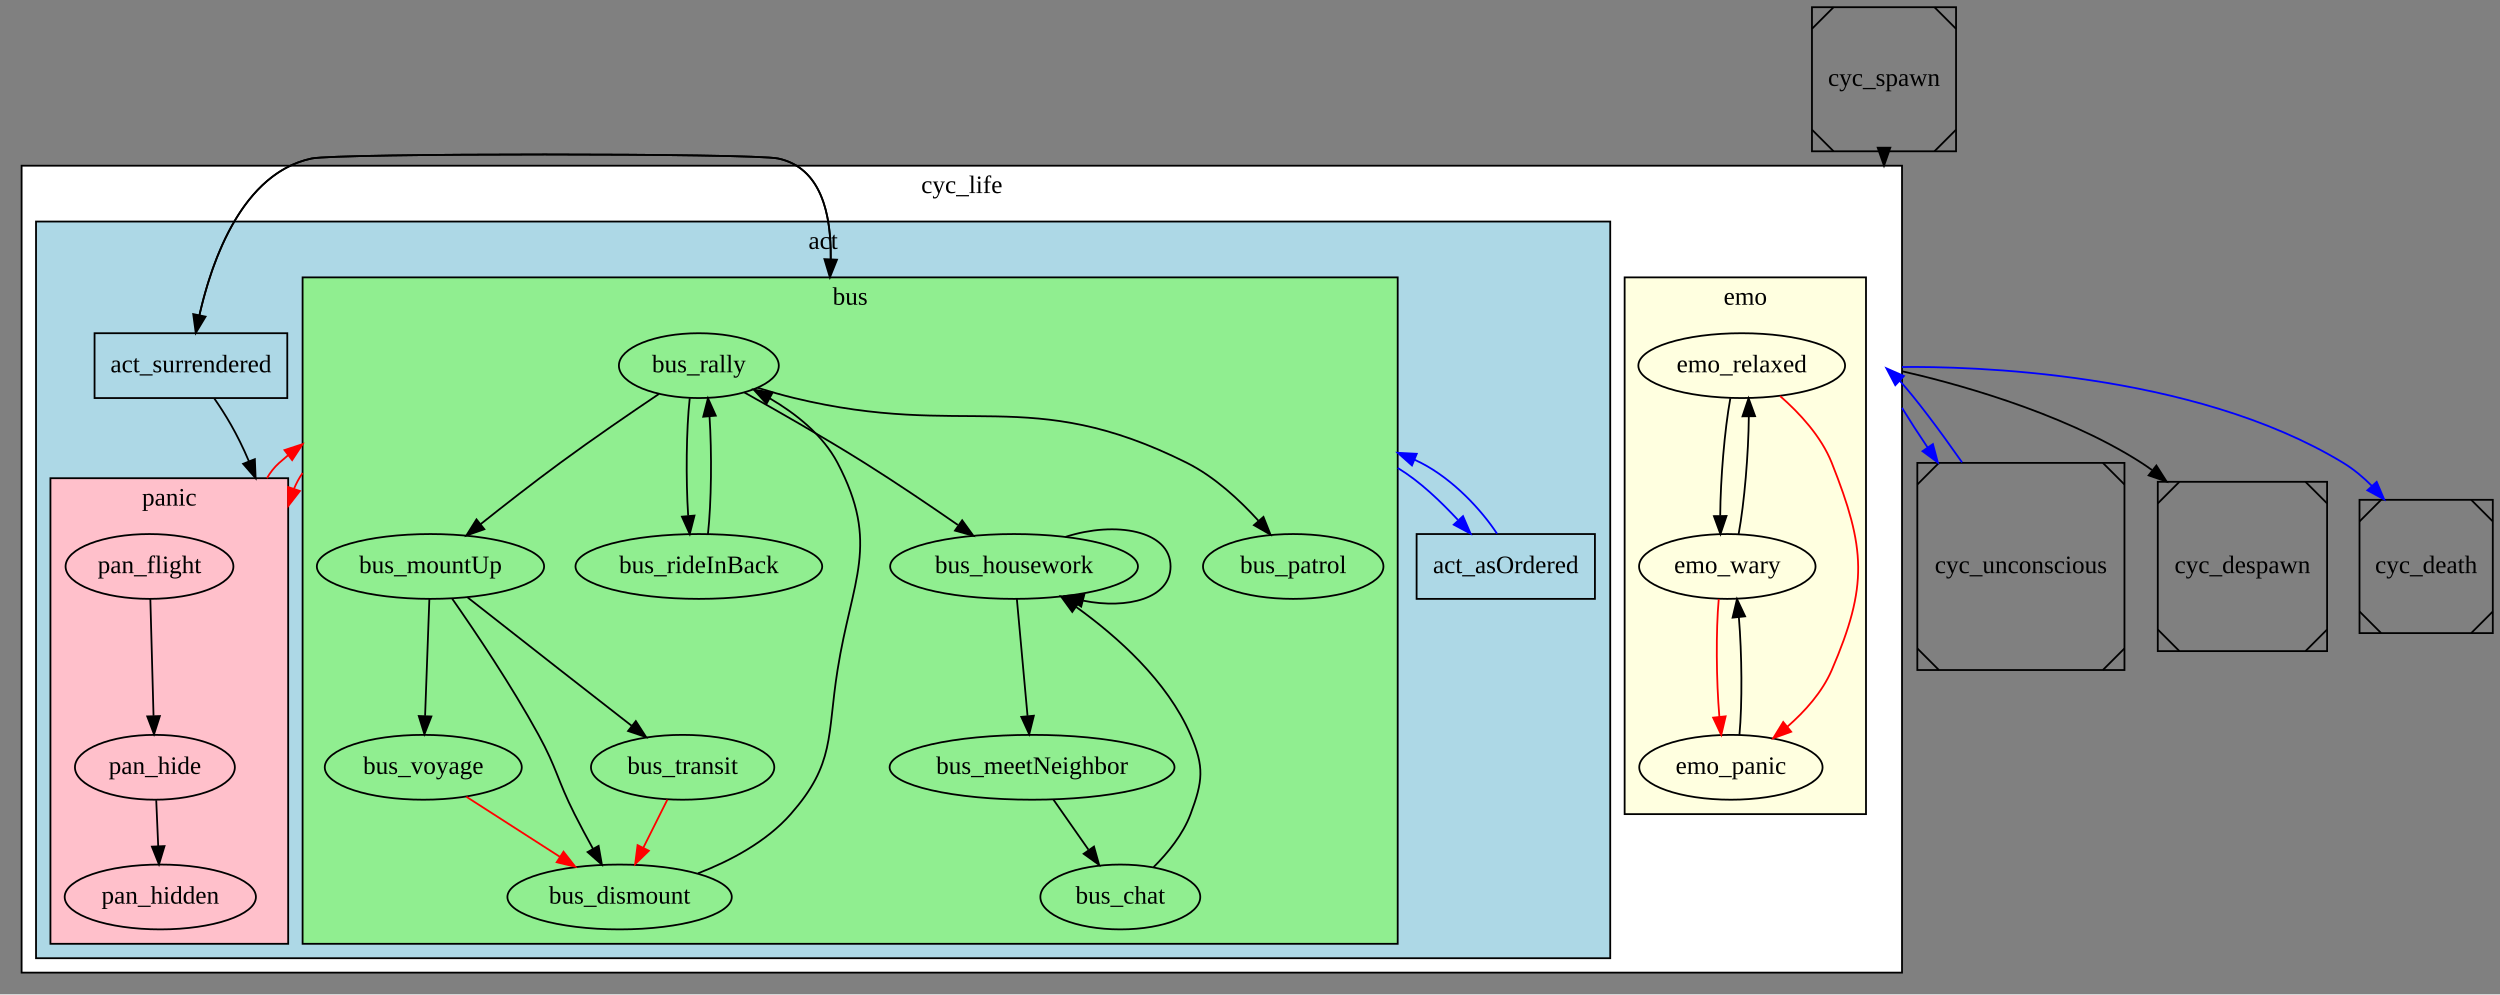
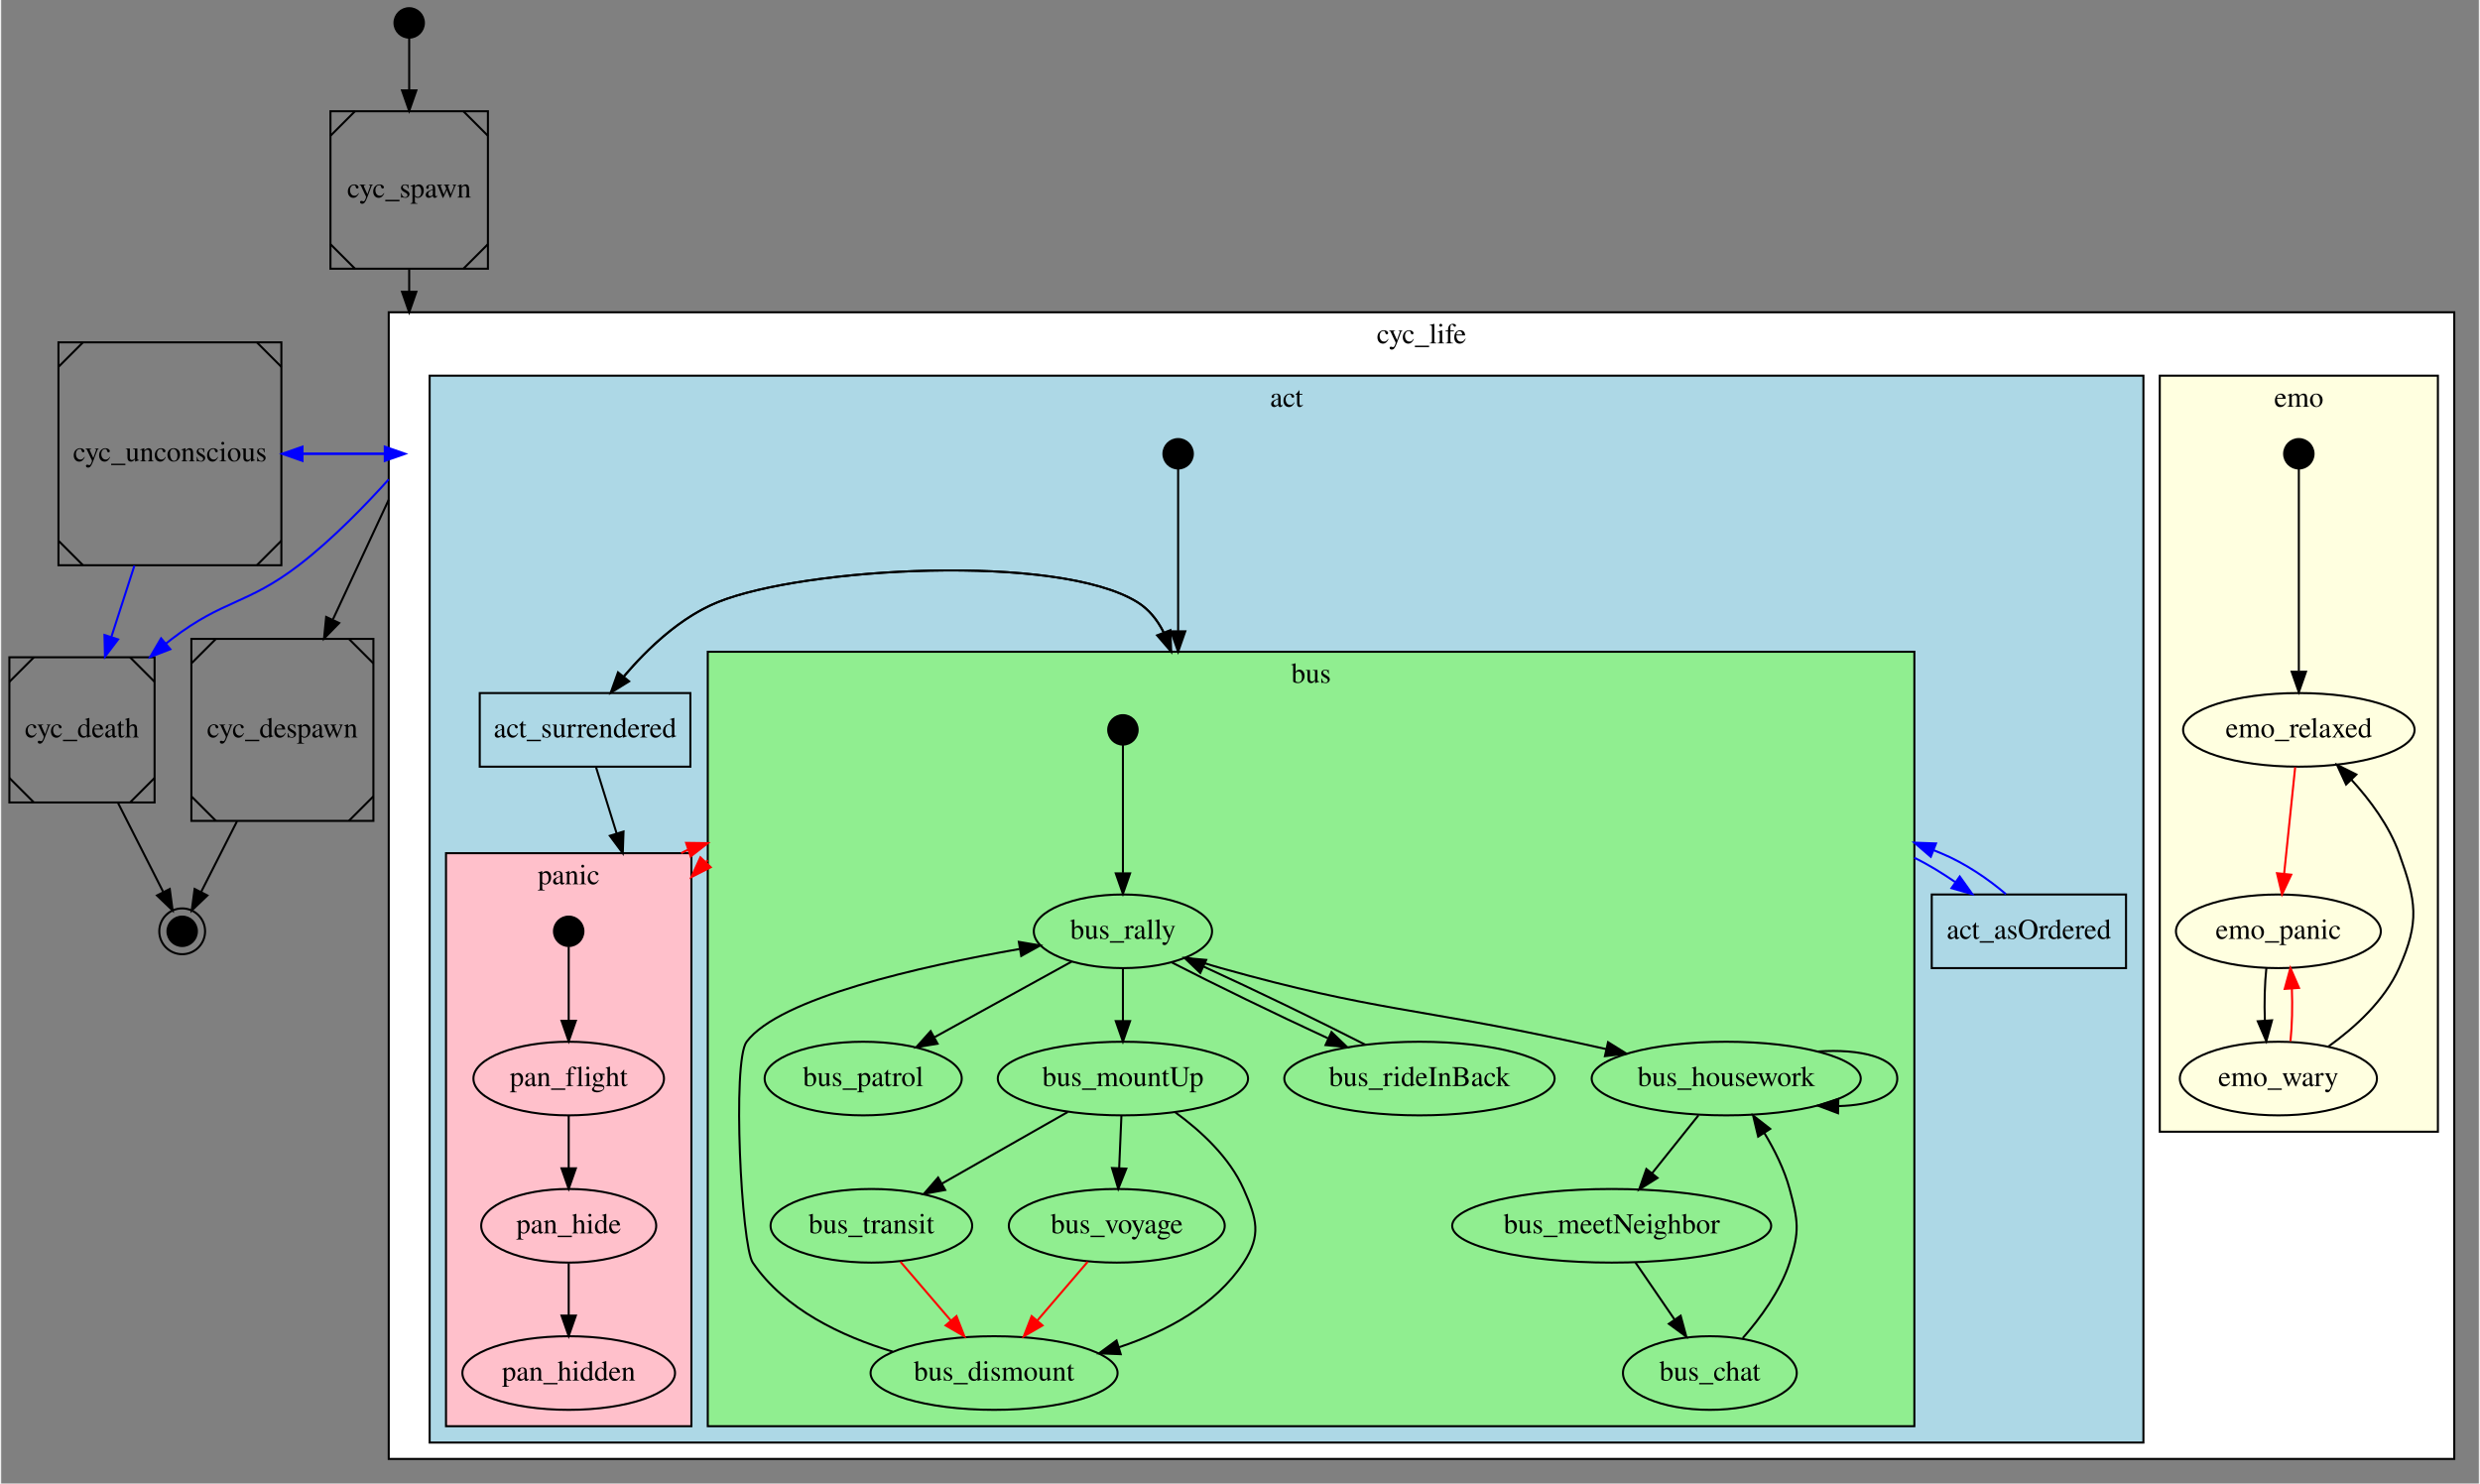
- <svg xmlns="http://www.w3.org/2000/svg" width="1388pt" height="552pt" viewBox="0.00 0.00 1388.00 552.00">
-   <g id="graph0" class="graph" transform="scale(1 1) rotate(0) translate(4 548)">
-     <polygon fill="gray" stroke="transparent" points="-4,4 -4,-548 1384,-548 1384,4 -4,4" />
+ <svg xmlns="http://www.w3.org/2000/svg" width="1212pt" height="725pt" viewBox="0.00 0.00 1211.50 725.40">
+   <g id="graph0" class="graph" transform="scale(1 1) rotate(0) translate(4 721.4)">
+     <polygon fill="gray" stroke="transparent" points="-4,4 -4,-721.4 1207.5,-721.4 1207.5,4 -4,4" />
    <g id="clust1" class="cluster">
-       <polygon fill="white" stroke="black" points="8,-8 8,-456 1052,-456 1052,-8 8,-8" />
-       <text text-anchor="middle" x="530" y="-440.8" font-family="Times New Roman,serif" font-size="14.00">cyc_life</text>
+       <polygon fill="white" stroke="black" points="185.5,-8 185.5,-568.7 1195.5,-568.7 1195.5,-8 185.5,-8" />
+       <text text-anchor="middle" x="690.5" y="-553.5" font-family="Times,serif" font-size="14.00">cyc_life</text>
    </g>
    <g id="clust2" class="cluster">
-       <polygon fill="lightyellow" stroke="black" points="898,-96 898,-394 1032,-394 1032,-96 898,-96" />
-       <text text-anchor="middle" x="965" y="-378.8" font-family="Times New Roman,serif" font-size="14.00">emo</text>
+       <polygon fill="lightyellow" stroke="black" points="1051.5,-168 1051.5,-537.7 1187.5,-537.7 1187.5,-168 1051.5,-168" />
+       <text text-anchor="middle" x="1119.5" y="-522.5" font-family="Times,serif" font-size="14.00">emo</text>
    </g>
    <g id="clust4" class="cluster">
-       <polygon fill="lightblue" stroke="black" points="16,-16 16,-425 890,-425 890,-16 16,-16" />
-       <text text-anchor="middle" x="453" y="-409.8" font-family="Times New Roman,serif" font-size="14.00">act</text>
+       <polygon fill="lightblue" stroke="black" points="205.5,-16 205.5,-537.7 1043.5,-537.7 1043.5,-16 205.5,-16" />
+       <text text-anchor="middle" x="624.5" y="-522.5" font-family="Times,serif" font-size="14.00">act</text>
    </g>
    <g id="clust5" class="cluster">
-       <polygon fill="lightgreen" stroke="black" points="164,-24 164,-394 772,-394 772,-24 164,-24" />
-       <text text-anchor="middle" x="468" y="-378.8" font-family="Times New Roman,serif" font-size="14.00">bus</text>
+       <polygon fill="lightgreen" stroke="black" points="341.5,-24 341.5,-402.7 931.5,-402.7 931.5,-24 341.5,-24" />
+       <text text-anchor="middle" x="636.5" y="-387.5" font-family="Times,serif" font-size="14.00">bus</text>
    </g>
    <g id="clust6" class="cluster">
-       <polygon fill="pink" stroke="black" points="24,-24 24,-282.5 156,-282.5 156,-24 24,-24" />
-       <text text-anchor="middle" x="90" y="-267.3" font-family="Times New Roman,serif" font-size="14.00">panic</text>
+       <polygon fill="pink" stroke="black" points="213.5,-24 213.5,-304.2 333.5,-304.2 333.5,-24 213.5,-24" />
+       <text text-anchor="middle" x="273.5" y="-289" font-family="Times,serif" font-size="14.00">panic</text>
+     </g>
+     <g id="node27" class="node">
+       <polygon fill="none" stroke="black" points="178,-409 89,-409 89,-320 178,-320 178,-409" />
+       <polyline fill="none" stroke="black" points="101,-409 89,-397 " />
+       <polyline fill="none" stroke="black" points="89,-332 101,-320 " />
+       <polyline fill="none" stroke="black" points="166,-320 178,-332 " />
+       <polyline fill="none" stroke="black" points="178,-397 166,-409 " />
+       <text text-anchor="middle" x="133.5" y="-360.8" font-family="Times,serif" font-size="14.00">cyc_despawn</text>
+     </g>
+     <g id="edge37" class="edge">
+       <path fill="none" stroke="black" d="M185.5,-477.06C178.14,-461.26 167.79,-439.05 158.25,-418.6" />
+       <polygon fill="black" stroke="black" points="161.26,-416.76 153.86,-409.18 154.91,-419.72 161.26,-416.76" />
+     </g>
+     <g id="node28" class="node">
+       <polygon fill="none" stroke="black" points="71,-400 0,-400 0,-329 71,-329 71,-400" />
+       <polyline fill="none" stroke="black" points="12,-400 0,-388 " />
+       <polyline fill="none" stroke="black" points="0,-341 12,-329 " />
+       <polyline fill="none" stroke="black" points="59,-329 71,-341 " />
+       <polyline fill="none" stroke="black" points="71,-388 59,-400 " />
+       <text text-anchor="middle" x="35.5" y="-360.8" font-family="Times,serif" font-size="14.00">cyc_death</text>
+     </g>
+     <g id="edge38" class="edge">
+       <path fill="none" stroke="blue" d="M185.5,-487C175.18,-475.54 158.27,-457.84 141.5,-445 116.2,-425.63 104.81,-428.36 79.5,-409 78.49,-408.23 77.48,-407.44 76.48,-406.63" />
+       <polygon fill="blue" stroke="blue" points="78.71,-403.93 68.82,-400.13 74.18,-409.27 78.71,-403.93" />
+     </g>
+     <g id="node29" class="node">
+       <polygon fill="none" stroke="black" points="133,-554 24,-554 24,-445 133,-445 133,-554" />
+       <polyline fill="none" stroke="black" points="36,-554 24,-542 " />
+       <polyline fill="none" stroke="black" points="24,-457 36,-445 " />
+       <polyline fill="none" stroke="black" points="121,-445 133,-457 " />
+       <polyline fill="none" stroke="black" points="133,-542 121,-554 " />
+       <text text-anchor="middle" x="78.5" y="-495.8" font-family="Times,serif" font-size="14.00">cyc_unconscious</text>
+     </g>
+     <g id="edge39" class="edge">
+       <path fill="none" stroke="blue" d="M185.5,-499.5C171.57,-499.5 157.63,-499.5 143.69,-499.5" />
+       <polygon fill="blue" stroke="blue" points="143.34,-496 133.34,-499.5 143.34,-503 143.34,-496" />
+     </g>
+     <g id="node2" class="node">
+       <ellipse fill="black" stroke="black" cx="1119.5" cy="-499.5" rx="7.2" ry="7.2" />
+     </g>
+     <g id="node3" class="node">
+       <ellipse fill="none" stroke="black" cx="1119.5" cy="-364.5" rx="56.59" ry="18" />
+       <text text-anchor="middle" x="1119.5" y="-360.8" font-family="Times,serif" font-size="14.00">emo_relaxed</text>
+     </g>
+     <g id="edge1" class="edge">
+       <path fill="none" stroke="black" d="M1119.5,-492.09C1119.5,-474.54 1119.5,-424.96 1119.5,-393.31" />
+       <polygon fill="black" stroke="black" points="1123,-392.94 1119.5,-382.94 1116,-392.94 1123,-392.94" />
+     </g>
+     <g id="node5" class="node">
+       <ellipse fill="none" stroke="black" cx="1109.5" cy="-266" rx="50.09" ry="18" />
+       <text text-anchor="middle" x="1109.5" y="-262.3" font-family="Times,serif" font-size="14.00">emo_panic</text>
+     </g>
+     <g id="edge2" class="edge">
+       <path fill="none" stroke="red" d="M1117.71,-346.25C1116.22,-331.84 1114.06,-311.03 1112.33,-294.36" />
+       <polygon fill="red" stroke="red" points="1115.78,-293.69 1111.27,-284.1 1108.82,-294.41 1115.78,-293.69" />
+     </g>
+     <g id="node4" class="node">
+       <ellipse fill="none" stroke="black" cx="1109.5" cy="-194" rx="48.19" ry="18" />
+       <text text-anchor="middle" x="1109.5" y="-190.3" font-family="Times,serif" font-size="14.00">emo_wary</text>
+     </g>
+     <g id="edge5" class="edge">
+       <path fill="none" stroke="black" d="M1133.92,-209.64C1146.8,-218.86 1161.38,-232.03 1168.5,-248 1178.67,-270.81 1176.95,-280.7 1168.5,-304.2 1163.67,-317.62 1154.35,-330.16 1145.12,-340.22" />
+       <polygon fill="black" stroke="black" points="1142.6,-337.79 1138.15,-347.41 1147.63,-342.66 1142.6,-337.79" />
+     </g>
+     <g id="edge3" class="edge">
+       <path fill="none" stroke="red" d="M1115.41,-212.28C1116.21,-220.03 1116.44,-229.36 1116.09,-238.01" />
+       <polygon fill="red" stroke="red" points="1112.59,-237.83 1115.38,-248.05 1119.58,-238.33 1112.59,-237.83" />
+     </g>
+     <g id="edge4" class="edge">
+       <path fill="none" stroke="black" d="M1103.62,-248.05C1102.8,-240.35 1102.56,-231.03 1102.89,-222.36" />
+       <polygon fill="black" stroke="black" points="1106.39,-222.49 1103.59,-212.28 1099.41,-222.01 1106.39,-222.49" />
+     </g>
+     <g id="edge32" class="edge">
+       <path fill="none" stroke="red" d="M341.5,-300.74C341.25,-300.54 341.01,-300.33 340.76,-300.12" />
+       <polygon fill="red" stroke="red" points="342.94,-297.33 333.5,-292.52 337.88,-302.17 342.94,-297.33" />
+     </g>
+     <g id="node24" class="node">
+       <polygon fill="none" stroke="black" points="1035,-284 940,-284 940,-248 1035,-248 1035,-284" />
+       <text text-anchor="middle" x="987.5" y="-262.3" font-family="Times,serif" font-size="14.00">act_asOrdered</text>
+     </g>
+     <g id="edge30" class="edge">
+       <path fill="none" stroke="blue" d="M931.5,-301.96C938.38,-298.63 945.16,-294.4 951.53,-290.05" />
+       <polygon fill="blue" stroke="blue" points="953.69,-292.81 959.84,-284.19 949.66,-287.09 953.69,-292.81" />
+     </g>
+     <g id="node25" class="node">
+       <polygon fill="none" stroke="black" points="333,-382.5 230,-382.5 230,-346.5 333,-346.5 333,-382.5" />
+       <text text-anchor="middle" x="281.5" y="-360.8" font-family="Times,serif" font-size="14.00">act_surrendered</text>
+     </g>
+     <g id="edge28" class="edge">
+       <path fill="none" stroke="black" d="M568.11,-402.7C565.2,-412.44 560.15,-421.65 551.5,-427 512.75,-450.95 388.76,-444.02 346.5,-427 328.22,-419.64 312.2,-404.4 300.64,-390.82" />
+       <polygon fill="black" stroke="black" points="303.05,-388.23 294.04,-382.66 297.61,-392.64 303.05,-388.23" />
+     </g>
+     <g id="node7" class="node">
+       <ellipse fill="black" stroke="black" cx="544.5" cy="-364.5" rx="7.2" ry="7.2" />
+     </g>
+     <g id="node8" class="node">
+       <ellipse fill="none" stroke="black" cx="544.5" cy="-266" rx="43.59" ry="18" />
+       <text text-anchor="middle" x="544.5" y="-262.3" font-family="Times,serif" font-size="14.00">bus_rally</text>
+     </g>
+     <g id="edge6" class="edge">
+       <path fill="none" stroke="black" d="M544.5,-357.17C544.5,-344.69 544.5,-316.23 544.5,-294.6" />
+       <polygon fill="black" stroke="black" points="548,-294.34 544.5,-284.34 541,-294.34 548,-294.34" />
+     </g>
+     <g id="node9" class="node">
+       <ellipse fill="none" stroke="black" cx="417.5" cy="-194" rx="48.19" ry="18" />
+       <text text-anchor="middle" x="417.5" y="-190.3" font-family="Times,serif" font-size="14.00">bus_patrol</text>
+     </g>
+     <g id="edge7" class="edge">
+       <path fill="none" stroke="black" d="M519.41,-251.17C500.27,-240.62 473.66,-225.96 452.44,-214.26" />
+       <polygon fill="black" stroke="black" points="453.86,-211.04 443.41,-209.28 450.48,-217.17 453.86,-211.04" />
+     </g>
+     <g id="node10" class="node">
+       <ellipse fill="none" stroke="black" cx="544.5" cy="-194" rx="61.19" ry="18" />
+       <text text-anchor="middle" x="544.5" y="-190.3" font-family="Times,serif" font-size="14.00">bus_mountUp</text>
+     </g>
+     <g id="edge8" class="edge">
+       <path fill="none" stroke="black" d="M544.5,-247.7C544.5,-239.98 544.5,-230.71 544.5,-222.11" />
+       <polygon fill="black" stroke="black" points="548,-222.1 544.5,-212.1 541,-222.1 548,-222.1" />
+     </g>
+     <g id="node11" class="node">
+       <ellipse fill="none" stroke="black" cx="689.5" cy="-194" rx="66.09" ry="18" />
+       <text text-anchor="middle" x="689.5" y="-190.3" font-family="Times,serif" font-size="14.00">bus_rideInBack</text>
+     </g>
+     <g id="edge9" class="edge">
+       <path fill="none" stroke="black" d="M568.29,-250.83C589.04,-240.14 619.49,-225.36 644.74,-213.69" />
+       <polygon fill="black" stroke="black" points="646.49,-216.73 654.13,-209.38 643.58,-210.37 646.49,-216.73" />
+     </g>
+     <g id="node15" class="node">
+       <ellipse fill="none" stroke="black" cx="839.5" cy="-194" rx="65.79" ry="18" />
+       <text text-anchor="middle" x="839.5" y="-190.3" font-family="Times,serif" font-size="14.00">bus_housework</text>
+     </g>
+     <g id="edge16" class="edge">
+       <path fill="none" stroke="black" d="M575.55,-253.32C581.15,-251.41 586.97,-249.55 592.5,-248 667.7,-226.92 688.19,-228.63 764.5,-212 769.8,-210.84 775.31,-209.63 780.82,-208.4" />
+       <polygon fill="black" stroke="black" points="781.72,-211.78 790.71,-206.18 780.19,-204.95 781.72,-211.78" />
+     </g>
+     <g id="node12" class="node">
+       <ellipse fill="none" stroke="black" cx="421.5" cy="-122" rx="49.29" ry="18" />
+       <text text-anchor="middle" x="421.5" y="-118.3" font-family="Times,serif" font-size="14.00">bus_transit</text>
+     </g>
+     <g id="edge10" class="edge">
+       <path fill="none" stroke="black" d="M517.51,-177.64C499.44,-167.35 475.49,-153.73 456.03,-142.65" />
+       <polygon fill="black" stroke="black" points="457.59,-139.51 447.17,-137.61 454.13,-145.6 457.59,-139.51" />
+     </g>
+     <g id="node13" class="node">
+       <ellipse fill="none" stroke="black" cx="541.5" cy="-122" rx="52.79" ry="18" />
+       <text text-anchor="middle" x="541.5" y="-118.3" font-family="Times,serif" font-size="14.00">bus_voyage</text>
+     </g>
+     <g id="edge11" class="edge">
+       <path fill="none" stroke="black" d="M543.76,-175.7C543.43,-167.98 543.03,-158.71 542.66,-150.11" />
+       <polygon fill="black" stroke="black" points="546.16,-149.95 542.23,-140.1 539.16,-150.25 546.16,-149.95" />
+     </g>
+     <g id="node14" class="node">
+       <ellipse fill="none" stroke="black" cx="481.5" cy="-50" rx="60.39" ry="18" />
+       <text text-anchor="middle" x="481.5" y="-46.3" font-family="Times,serif" font-size="14.00">bus_dismount</text>
+     </g>
+     <g id="edge12" class="edge">
+       <path fill="none" stroke="black" d="M570.14,-177.47C582.71,-168.31 596.6,-155.47 603.5,-140 610.02,-125.39 612.27,-117.38 603.5,-104 589.76,-83.05 565.75,-70.34 542.65,-62.64" />
+       <polygon fill="black" stroke="black" points="543.42,-59.22 532.83,-59.64 541.37,-65.91 543.42,-59.22" />
+     </g>
+     <g id="edge17" class="edge">
+       <path fill="none" stroke="black" d="M663.01,-210.55C640.84,-221.9 609.07,-237.25 583.94,-248.76" />
+       <polygon fill="black" stroke="black" points="582.33,-245.65 574.67,-252.97 585.22,-252.02 582.33,-245.65" />
+     </g>
+     <g id="edge13" class="edge">
+       <path fill="none" stroke="red" d="M435.72,-104.41C443.08,-95.82 452.22,-85.16 460.39,-75.63" />
+       <polygon fill="red" stroke="red" points="463.12,-77.83 466.97,-67.96 457.8,-73.27 463.12,-77.83" />
+     </g>
+     <g id="edge14" class="edge">
+       <path fill="none" stroke="red" d="M527.28,-104.41C519.92,-95.82 510.78,-85.16 502.61,-75.63" />
+       <polygon fill="red" stroke="red" points="505.2,-73.27 496.03,-67.96 499.88,-77.83 505.2,-73.27" />
+     </g>
+     <g id="edge15" class="edge">
+       <path fill="none" stroke="black" d="M431.93,-60.47C407.12,-67.93 379.11,-81.07 363.5,-104 357.96,-112.13 353.32,-202.46 360.5,-212 376.6,-233.39 445.26,-248.84 493.98,-257.36" />
+       <polygon fill="black" stroke="black" points="493.6,-260.85 504.05,-259.07 494.78,-253.95 493.6,-260.85" />
+     </g>
+     <g id="edge21" class="edge">
+       <path fill="none" stroke="black" d="M884.25,-207.23C905.01,-208.68 923.14,-204.27 923.14,-194 923.14,-185.5 910.71,-181.01 894.64,-180.54" />
+       <polygon fill="black" stroke="black" points="894.17,-177.05 884.25,-180.77 894.32,-184.05 894.17,-177.05" />
+     </g>
+     <g id="node16" class="node">
+       <ellipse fill="none" stroke="black" cx="783.5" cy="-122" rx="77.99" ry="18" />
+       <text text-anchor="middle" x="783.5" y="-118.3" font-family="Times,serif" font-size="14.00">bus_meetNeighbor</text>
+     </g>
+     <g id="edge18" class="edge">
+       <path fill="none" stroke="black" d="M825.94,-176.05C819.13,-167.54 810.75,-157.07 803.25,-147.68" />
+       <polygon fill="black" stroke="black" points="805.91,-145.41 796.93,-139.79 800.45,-149.78 805.91,-145.41" />
+     </g>
+     <g id="node17" class="node">
+       <ellipse fill="none" stroke="black" cx="831.5" cy="-50" rx="42.49" ry="18" />
+       <text text-anchor="middle" x="831.5" y="-46.3" font-family="Times,serif" font-size="14.00">bus_chat</text>
+     </g>
+     <g id="edge19" class="edge">
+       <path fill="none" stroke="black" d="M795.12,-104.05C800.84,-95.71 807.85,-85.49 814.18,-76.25" />
+       <polygon fill="black" stroke="black" points="817.22,-78.02 819.99,-67.79 811.45,-74.06 817.22,-78.02" />
+     </g>
+     <g id="edge20" class="edge">
+       <path fill="none" stroke="black" d="M847.58,-67.08C856.19,-76.86 865.94,-90.11 870.5,-104 875.49,-119.2 874.68,-124.56 870.5,-140 867.92,-149.52 863.16,-159.08 858.12,-167.41" />
+       <polygon fill="black" stroke="black" points="855.12,-165.61 852.65,-175.91 861.01,-169.4 855.12,-165.61" />
+     </g>
+     <g id="edge31" class="edge">
+       <path fill="none" stroke="red" d="M328.5,-304.2C329.53,-304.78 330.62,-305.33 331.76,-305.84" />
+       <polygon fill="red" stroke="red" points="330.91,-309.25 341.5,-309.11 333.14,-302.61 330.91,-309.25" />
+     </g>
+     <g id="node19" class="node">
+       <ellipse fill="black" stroke="black" cx="273.5" cy="-266" rx="7.2" ry="7.2" />
+     </g>
+     <g id="node20" class="node">
+       <ellipse fill="none" stroke="black" cx="273.5" cy="-194" rx="46.59" ry="18" />
+       <text text-anchor="middle" x="273.5" y="-190.3" font-family="Times,serif" font-size="14.00">pan_flight</text>
+     </g>
+     <g id="edge22" class="edge">
+       <path fill="none" stroke="black" d="M273.5,-258.54C273.5,-250.31 273.5,-235.58 273.5,-222.37" />
+       <polygon fill="black" stroke="black" points="277,-222.26 273.5,-212.26 270,-222.26 277,-222.26" />
+     </g>
+     <g id="node21" class="node">
+       <ellipse fill="none" stroke="black" cx="273.5" cy="-122" rx="42.79" ry="18" />
+       <text text-anchor="middle" x="273.5" y="-118.3" font-family="Times,serif" font-size="14.00">pan_hide</text>
+     </g>
+     <g id="edge23" class="edge">
+       <path fill="none" stroke="black" d="M273.5,-175.7C273.5,-167.98 273.5,-158.71 273.5,-150.11" />
+       <polygon fill="black" stroke="black" points="277,-150.1 273.5,-140.1 270,-150.1 277,-150.1" />
+     </g>
+     <g id="node22" class="node">
+       <ellipse fill="none" stroke="black" cx="273.5" cy="-50" rx="51.99" ry="18" />
+       <text text-anchor="middle" x="273.5" y="-46.3" font-family="Times,serif" font-size="14.00">pan_hidden</text>
+     </g>
+     <g id="edge24" class="edge">
+       <path fill="none" stroke="black" d="M273.5,-103.7C273.5,-95.98 273.5,-86.71 273.5,-78.11" />
+       <polygon fill="black" stroke="black" points="277,-78.1 273.5,-68.1 270,-78.1 277,-78.1" />
    </g>
    <g id="node23" class="node">
-       <polygon fill="none" stroke="black" points="1288,-280.5 1194,-280.5 1194,-186.5 1288,-186.5 1288,-280.5" />
-       <polyline fill="none" stroke="black" points="1206,-280.5 1194,-268.5 " />
-       <polyline fill="none" stroke="black" points="1194,-198.5 1206,-186.5 " />
-       <polyline fill="none" stroke="black" points="1276,-186.5 1288,-198.5 " />
-       <polyline fill="none" stroke="black" points="1288,-268.5 1276,-280.5 " />
-       <text text-anchor="middle" x="1241" y="-229.8" font-family="Times New Roman,serif" font-size="14.00">cyc_despawn</text>
-     </g>
-     <g id="edge31" class="edge">
-       <path fill="none" stroke="black" d="M1052,-341.88C1076.3,-336.4 1139.79,-320.13 1185,-291 1186.93,-289.75 1188.85,-288.43 1190.75,-287.05" />
-       <polygon fill="black" stroke="black" points="1193.22,-289.56 1198.92,-280.63 1188.9,-284.05 1193.22,-289.56" />
-     </g>
-     <g id="node24" class="node">
-       <polygon fill="none" stroke="black" points="1380,-270.5 1306,-270.5 1306,-196.5 1380,-196.5 1380,-270.5" />
-       <polyline fill="none" stroke="black" points="1318,-270.5 1306,-258.5 " />
-       <polyline fill="none" stroke="black" points="1306,-208.5 1318,-196.5 " />
-       <polyline fill="none" stroke="black" points="1368,-196.5 1380,-208.5 " />
-       <polyline fill="none" stroke="black" points="1380,-258.5 1368,-270.5 " />
-       <text text-anchor="middle" x="1343" y="-229.8" font-family="Times New Roman,serif" font-size="14.00">cyc_death</text>
-     </g>
-     <g id="edge32" class="edge">
-       <path fill="none" stroke="blue" d="M1052,-344.23C1087.96,-344.62 1213.06,-342.02 1297,-291 1302.74,-287.51 1308.07,-283.04 1312.93,-278.15" />
-       <polygon fill="blue" stroke="blue" points="1315.53,-280.48 1319.68,-270.74 1310.36,-275.77 1315.53,-280.48" />
-     </g>
-     <g id="node25" class="node">
-       <polygon fill="none" stroke="black" points="1175.5,-291 1060.5,-291 1060.5,-176 1175.5,-176 1175.5,-291" />
-       <polyline fill="none" stroke="black" points="1072.5,-291 1060.5,-279 " />
-       <polyline fill="none" stroke="black" points="1060.5,-188 1072.5,-176 " />
-       <polyline fill="none" stroke="black" points="1163.5,-176 1175.5,-188 " />
-       <polyline fill="none" stroke="black" points="1175.5,-279 1163.5,-291 " />
-       <text text-anchor="middle" x="1118" y="-229.8" font-family="Times New Roman,serif" font-size="14.00">cyc_unconscious</text>
+       <ellipse fill="black" stroke="black" cx="571.5" cy="-499.5" rx="7.2" ry="7.2" />
+     </g>
+     <g id="edge25" class="edge">
+       <path fill="none" stroke="black" d="M571.5,-492.09C571.5,-477.87 571.5,-442.63 571.5,-412.93" />
+       <polygon fill="black" stroke="black" points="575,-412.7 571.5,-402.7 568,-412.7 575,-412.7" />
+     </g>
+     <g id="edge29" class="edge">
+       <path fill="none" stroke="blue" d="M976.25,-284.19C967.79,-291.47 956.2,-299.37 944.5,-304.2 943.29,-304.7 942.08,-305.19 940.87,-305.68" />
+       <polygon fill="blue" stroke="blue" points="939.53,-302.45 931.5,-309.35 942.08,-308.96 939.53,-302.45" />
+     </g>
+     <g id="edge27" class="edge">
+       <path fill="none" stroke="black" d="M294.04,-382.66C305.65,-397.74 324.43,-418.11 346.5,-427 388.76,-444.02 512.75,-450.95 551.5,-427 557.18,-423.49 561.3,-418.32 564.29,-412.42" />
+       <polygon fill="black" stroke="black" points="567.71,-413.28 568.11,-402.7 561.2,-410.73 567.71,-413.28" />
+     </g>
+     <g id="edge26" class="edge">
+       <path fill="none" stroke="black" d="M286.86,-346.25C289.7,-337.12 293.34,-325.43 296.94,-313.85" />
+       <polygon fill="black" stroke="black" points="300.31,-314.79 299.94,-304.2 293.62,-312.71 300.31,-314.79" />
+     </g>
+     <g id="node26" class="node">
+       <polygon fill="none" stroke="black" points="234,-667 157,-667 157,-590 234,-590 234,-667" />
+       <polyline fill="none" stroke="black" points="169,-667 157,-655 " />
+       <polyline fill="none" stroke="black" points="157,-602 169,-590 " />
+       <polyline fill="none" stroke="black" points="222,-590 234,-602 " />
+       <polyline fill="none" stroke="black" points="234,-655 222,-667 " />
+       <text text-anchor="middle" x="195.5" y="-624.8" font-family="Times,serif" font-size="14.00">cyc_spawn</text>
+     </g>
+     <g id="edge36" class="edge">
+       <path fill="none" stroke="black" d="M195.5,-589.74C195.5,-586.19 195.5,-582.51 195.5,-578.76" />
+       <polygon fill="black" stroke="black" points="199,-578.7 195.5,-568.7 192,-578.7 199,-578.7" />
+     </g>
+     <g id="node31" class="node">
+       <ellipse fill="black" stroke="black" cx="84.5" cy="-266" rx="7.2" ry="7.2" />
+       <ellipse fill="none" stroke="black" cx="84.5" cy="-266" rx="11.2" ry="11.2" />
+     </g>
+     <g id="edge35" class="edge">
+       <path fill="none" stroke="black" d="M111.29,-319.77C105.13,-307.63 98.77,-295.1 93.79,-285.3" />
+       <polygon fill="black" stroke="black" points="96.82,-283.54 89.18,-276.21 90.58,-286.71 96.82,-283.54" />
+     </g>
+     <g id="edge34" class="edge">
+       <path fill="none" stroke="black" d="M53.05,-328.93C60.52,-314.23 68.92,-297.68 75.16,-285.39" />
+       <polygon fill="black" stroke="black" points="78.42,-286.7 79.83,-276.2 72.18,-283.53 78.42,-286.7" />
+     </g>
+     <g id="edge40" class="edge">
+       <path fill="none" stroke="blue" d="M133.34,-499.5C149.97,-499.5 166.59,-499.5 183.21,-499.5" />
+       <polygon fill="blue" stroke="blue" points="183.56,-503 193.56,-499.5 183.56,-496 183.56,-503" />
+     </g>
+     <g id="edge41" class="edge">
+       <path fill="none" stroke="blue" d="M61.13,-444.79C57.38,-433.19 53.46,-421.05 49.84,-409.86" />
+       <polygon fill="blue" stroke="blue" points="53.16,-408.74 46.75,-400.3 46.5,-410.89 53.16,-408.74" />
+     </g>
+     <g id="node30" class="node">
+       <ellipse fill="black" stroke="black" cx="195.5" cy="-710.2" rx="7.2" ry="7.2" />
    </g>
    <g id="edge33" class="edge">
-       <path fill="none" stroke="blue" d="M1052,-321.57C1056.01,-315 1060.88,-307.47 1066.14,-299.65" />
-       <polygon fill="blue" stroke="blue" points="1069.15,-301.44 1071.89,-291.21 1063.37,-297.5 1069.15,-301.44" />
-     </g>
-     <g id="node2" class="node">
-       <ellipse fill="none" stroke="black" cx="963" cy="-345" rx="57.39" ry="18" />
-       <text text-anchor="middle" x="963" y="-341.3" font-family="Times New Roman,serif" font-size="14.00">emo_relaxed</text>
-     </g>
-     <g id="node3" class="node">
-       <ellipse fill="none" stroke="black" cx="955" cy="-233.5" rx="48.99" ry="18" />
-       <text text-anchor="middle" x="955" y="-229.8" font-family="Times New Roman,serif" font-size="14.00">emo_wary</text>
-     </g>
-     <g id="edge1" class="edge">
-       <path fill="none" stroke="black" d="M956.69,-326.89C953.5,-309.45 951.22,-282.14 951.06,-261.73" />
-       <polygon fill="black" stroke="black" points="954.57,-261.53 951.19,-251.49 947.57,-261.44 954.57,-261.53" />
-     </g>
-     <g id="node4" class="node">
-       <ellipse fill="none" stroke="black" cx="957" cy="-122" rx="50.89" ry="18" />
-       <text text-anchor="middle" x="957" y="-118.3" font-family="Times New Roman,serif" font-size="14.00">emo_panic</text>
-     </g>
-     <g id="edge2" class="edge">
-       <path fill="none" stroke="red" d="M984.29,-328.11C995.1,-318.68 1007.16,-305.7 1013,-291 1031.87,-243.5 1033.21,-222.95 1013,-176 1007.74,-163.78 998.12,-153.05 988.32,-144.51" />
-       <polygon fill="red" stroke="red" points="990.46,-141.74 980.5,-138.14 986.04,-147.17 990.46,-141.74" />
-     </g>
-     <g id="edge5" class="edge">
-       <path fill="none" stroke="black" d="M961.29,-251.49C964.48,-268.88 966.77,-296.18 966.94,-316.63" />
-       <polygon fill="black" stroke="black" points="963.43,-316.85 966.81,-326.89 970.43,-316.93 963.43,-316.85" />
-     </g>
-     <g id="edge3" class="edge">
-       <path fill="none" stroke="red" d="M950.25,-215.39C948.65,-197.87 948.87,-170.39 950.6,-149.95" />
-       <polygon fill="red" stroke="red" points="954.08,-150.3 951.64,-139.99 947.12,-149.57 954.08,-150.3" />
-     </g>
-     <g id="edge4" class="edge">
-       <path fill="none" stroke="black" d="M961.74,-139.99C963.35,-157.46 963.13,-184.94 961.41,-205.41" />
-       <polygon fill="black" stroke="black" points="957.93,-205.08 960.38,-215.39 964.89,-205.81 957.93,-205.08" />
-     </g>
-     <g id="edge29" class="edge">
-       <path fill="none" stroke="red" d="M164,-285.36C162.07,-282.64 160.5,-279.66 159.18,-276.53" />
-       <polygon fill="red" stroke="red" points="162.5,-275.4 156,-267.03 155.86,-277.63 162.5,-275.4" />
-     </g>
-     <g id="node20" class="node">
-       <polygon fill="none" stroke="black" points="881.5,-251.5 782.5,-251.5 782.5,-215.5 881.5,-215.5 881.5,-251.5" />
-       <text text-anchor="middle" x="832" y="-229.8" font-family="Times New Roman,serif" font-size="14.00">act_asOrdered</text>
-     </g>
-     <g id="edge27" class="edge">
-       <path fill="none" stroke="blue" d="M772,-288.2C784.57,-280.59 795.9,-269.5 805.41,-259.38" />
-       <polygon fill="blue" stroke="blue" points="808.26,-261.45 812.47,-251.72 803.12,-256.7 808.26,-261.45" />
-     </g>
-     <g id="node21" class="node">
-       <polygon fill="none" stroke="black" points="155.5,-363 48.5,-363 48.5,-327 155.5,-327 155.5,-363" />
-       <text text-anchor="middle" x="102" y="-341.3" font-family="Times New Roman,serif" font-size="14.00">act_surrendered</text>
-     </g>
-     <g id="edge25" class="edge">
-       <path fill="none" stroke="black" d="M456.76,-394C458.86,-422.66 454.76,-454.32 428,-460 413.92,-462.99 183.08,-462.99 169,-460 130.82,-451.9 113.86,-404.43 106.73,-373.06" />
-       <polygon fill="black" stroke="black" points="110.13,-372.21 104.68,-363.12 103.27,-373.62 110.13,-372.21" />
-     </g>
-     <g id="node6" class="node">
-       <ellipse fill="none" stroke="black" cx="384" cy="-345" rx="44.39" ry="18" />
-       <text text-anchor="middle" x="384" y="-341.3" font-family="Times New Roman,serif" font-size="14.00">bus_rally</text>
-     </g>
-     <g id="node7" class="node">
-       <ellipse fill="none" stroke="black" cx="714" cy="-233.5" rx="50.09" ry="18" />
-       <text text-anchor="middle" x="714" y="-229.8" font-family="Times New Roman,serif" font-size="14.00">bus_patrol</text>
-     </g>
-     <g id="edge6" class="edge">
-       <path fill="none" stroke="black" d="M416.58,-332.72C423.28,-330.64 430.33,-328.61 437,-327 532.46,-303.94 567.17,-334.92 655,-291 670.25,-283.37 684.19,-270.44 694.69,-258.88" />
-       <polygon fill="black" stroke="black" points="697.47,-261.02 701.38,-251.17 692.18,-256.43 697.47,-261.02" />
-     </g>
-     <g id="node8" class="node">
-       <ellipse fill="none" stroke="black" cx="235" cy="-233.5" rx="63.09" ry="18" />
-       <text text-anchor="middle" x="235" y="-229.8" font-family="Times New Roman,serif" font-size="14.00">bus_mountUp</text>
-     </g>
-     <g id="edge7" class="edge">
-       <path fill="none" stroke="black" d="M361.84,-329.28C346.31,-318.84 325.17,-304.36 307,-291 292.16,-280.09 275.99,-267.47 262.75,-256.93" />
-       <polygon fill="black" stroke="black" points="264.91,-254.18 254.91,-250.67 260.54,-259.65 264.91,-254.18" />
-     </g>
-     <g id="node9" class="node">
-       <ellipse fill="none" stroke="black" cx="384" cy="-233.5" rx="68.49" ry="18" />
-       <text text-anchor="middle" x="384" y="-229.8" font-family="Times New Roman,serif" font-size="14.00">bus_rideInBack</text>
-     </g>
-     <g id="edge8" class="edge">
-       <path fill="none" stroke="black" d="M378.94,-326.89C377.03,-309.45 376.74,-282.14 378.07,-261.73" />
-       <polygon fill="black" stroke="black" points="381.58,-261.75 378.95,-251.49 374.61,-261.15 381.58,-261.75" />
-     </g>
-     <g id="node13" class="node">
-       <ellipse fill="none" stroke="black" cx="559" cy="-233.5" rx="68.79" ry="18" />
-       <text text-anchor="middle" x="559" y="-229.8" font-family="Times New Roman,serif" font-size="14.00">bus_housework</text>
-     </g>
-     <g id="edge15" class="edge">
-       <path fill="none" stroke="black" d="M409.29,-330.1C427.94,-319.69 453.83,-304.91 476,-291 493.41,-280.08 512.38,-267.24 527.79,-256.56" />
-       <polygon fill="black" stroke="black" points="530.2,-259.14 536.41,-250.56 526.2,-253.4 530.2,-259.14" />
-     </g>
-     <g id="node10" class="node">
-       <ellipse fill="none" stroke="black" cx="375" cy="-122" rx="50.89" ry="18" />
-       <text text-anchor="middle" x="375" y="-118.3" font-family="Times New Roman,serif" font-size="14.00">bus_transit</text>
-     </g>
-     <g id="edge9" class="edge">
-       <path fill="none" stroke="black" d="M255.47,-216.41C269.87,-205.09 289.6,-189.61 307,-176 320.03,-165.81 334.48,-154.54 346.7,-145.03" />
-       <polygon fill="black" stroke="black" points="349.01,-147.66 354.75,-138.75 344.71,-142.14 349.01,-147.66" />
-     </g>
-     <g id="node11" class="node">
-       <ellipse fill="none" stroke="black" cx="231" cy="-122" rx="54.69" ry="18" />
-       <text text-anchor="middle" x="231" y="-118.3" font-family="Times New Roman,serif" font-size="14.00">bus_voyage</text>
-     </g>
-     <g id="edge10" class="edge">
-       <path fill="none" stroke="black" d="M234.38,-215.39C233.74,-198.06 232.75,-170.96 232.01,-150.59" />
-       <polygon fill="black" stroke="black" points="235.5,-150.22 231.63,-140.35 228.5,-150.47 235.5,-150.22" />
-     </g>
-     <g id="node12" class="node">
-       <ellipse fill="none" stroke="black" cx="340" cy="-50" rx="62.29" ry="18" />
-       <text text-anchor="middle" x="340" y="-46.3" font-family="Times New Roman,serif" font-size="14.00">bus_dismount</text>
-     </g>
-     <g id="edge11" class="edge">
-       <path fill="none" stroke="black" d="M247.07,-215.58C259.79,-197.38 280.01,-167.37 295,-140 305.32,-121.16 305.33,-115.18 315,-96 318.19,-89.67 321.8,-82.95 325.27,-76.68" />
-       <polygon fill="black" stroke="black" points="328.34,-78.36 330.18,-67.92 322.23,-74.93 328.34,-78.36" />
-     </g>
-     <g id="edge16" class="edge">
-       <path fill="none" stroke="black" d="M389.05,-251.49C390.98,-268.96 391.27,-296.44 389.92,-316.91" />
-       <polygon fill="black" stroke="black" points="386.43,-316.63 389.06,-326.89 393.4,-317.23 386.43,-316.63" />
-     </g>
-     <g id="edge12" class="edge">
-       <path fill="none" stroke="red" d="M366.53,-104.05C362.5,-96.01 357.6,-86.2 353.11,-77.23" />
-       <polygon fill="red" stroke="red" points="356.24,-75.65 348.64,-68.28 349.98,-78.78 356.24,-75.65" />
-     </g>
-     <g id="edge13" class="edge">
-       <path fill="none" stroke="red" d="M254.92,-105.64C270.18,-95.84 290.18,-83 306.95,-72.23" />
-       <polygon fill="red" stroke="red" points="308.86,-75.16 315.38,-66.81 305.07,-69.27 308.86,-75.16" />
-     </g>
-     <g id="edge14" class="edge">
-       <path fill="none" stroke="black" d="M383.55,-63.13C401.63,-70.12 421.5,-80.65 435,-96 459.69,-124.07 455.15,-139.07 461,-176 469,-226.48 484.78,-245.76 461,-291 452.87,-306.46 437.96,-318.3 423.41,-326.81" />
-       <polygon fill="black" stroke="black" points="421.57,-323.83 414.46,-331.69 424.92,-329.98 421.57,-323.83" />
-     </g>
-     <g id="edge20" class="edge">
-       <path fill="none" stroke="black" d="M587.48,-249.89C615.31,-258.94 645.89,-253.48 645.89,-233.5 645.89,-215.86 622.06,-209.54 597.33,-214.52" />
-       <polygon fill="black" stroke="black" points="596.26,-211.18 587.48,-217.11 598.04,-217.96 596.26,-211.18" />
-     </g>
-     <g id="node14" class="node">
-       <ellipse fill="none" stroke="black" cx="569" cy="-122" rx="79.09" ry="18" />
-       <text text-anchor="middle" x="569" y="-118.3" font-family="Times New Roman,serif" font-size="14.00">bus_meetNeighbor</text>
-     </g>
-     <g id="edge17" class="edge">
-       <path fill="none" stroke="black" d="M560.56,-215.39C562.15,-198.06 564.62,-170.96 566.48,-150.59" />
-       <polygon fill="black" stroke="black" points="569.99,-150.63 567.42,-140.35 563.02,-149.99 569.99,-150.63" />
-     </g>
-     <g id="node15" class="node">
-       <ellipse fill="none" stroke="black" cx="618" cy="-50" rx="44.39" ry="18" />
-       <text text-anchor="middle" x="618" y="-46.3" font-family="Times New Roman,serif" font-size="14.00">bus_chat</text>
-     </g>
-     <g id="edge18" class="edge">
-       <path fill="none" stroke="black" d="M580.86,-104.05C586.7,-95.71 593.86,-85.49 600.32,-76.25" />
-       <polygon fill="black" stroke="black" points="603.38,-77.99 606.25,-67.79 597.65,-73.97 603.38,-77.99" />
-     </g>
-     <g id="edge19" class="edge">
-       <path fill="none" stroke="black" d="M636.47,-66.57C644.41,-74.47 652.81,-84.76 657,-96 663.83,-114.32 664.74,-122.04 657,-140 644.1,-169.91 616.25,-194.64 593.52,-210.99" />
-       <polygon fill="black" stroke="black" points="591.32,-208.25 585.11,-216.83 595.32,-214 591.32,-208.25" />
-     </g>
-     <g id="edge28" class="edge">
-       <path fill="none" stroke="red" d="M144.2,-282.5C146.01,-285.66 148.26,-288.55 151,-291 152.64,-292.46 154.27,-293.86 155.89,-295.2" />
-       <polygon fill="red" stroke="red" points="153.94,-298.11 164,-301.41 158.2,-292.55 153.94,-298.11" />
-     </g>
-     <g id="node17" class="node">
-       <ellipse fill="none" stroke="black" cx="79" cy="-233.5" rx="46.59" ry="18" />
-       <text text-anchor="middle" x="79" y="-229.8" font-family="Times New Roman,serif" font-size="14.00">pan_flight</text>
-     </g>
-     <g id="node18" class="node">
-       <ellipse fill="none" stroke="black" cx="82" cy="-122" rx="44.39" ry="18" />
-       <text text-anchor="middle" x="82" y="-118.3" font-family="Times New Roman,serif" font-size="14.00">pan_hide</text>
-     </g>
-     <g id="edge21" class="edge">
-       <path fill="none" stroke="black" d="M79.47,-215.39C79.94,-198.06 80.69,-170.96 81.24,-150.59" />
-       <polygon fill="black" stroke="black" points="84.75,-150.44 81.52,-140.35 77.75,-150.25 84.75,-150.44" />
-     </g>
-     <g id="node19" class="node">
-       <ellipse fill="none" stroke="black" cx="85" cy="-50" rx="53.09" ry="18" />
-       <text text-anchor="middle" x="85" y="-46.3" font-family="Times New Roman,serif" font-size="14.00">pan_hidden</text>
-     </g>
-     <g id="edge22" class="edge">
-       <path fill="none" stroke="black" d="M82.74,-103.7C83.07,-95.98 83.47,-86.71 83.84,-78.11" />
-       <polygon fill="black" stroke="black" points="87.34,-78.25 84.27,-68.1 80.34,-77.95 87.34,-78.25" />
-     </g>
-     <g id="edge26" class="edge">
-       <path fill="none" stroke="blue" d="M827.13,-251.72C818.62,-264.7 802.93,-281.78 785,-291 783.84,-291.6 782.61,-292.19 781.32,-292.78" />
-       <polygon fill="blue" stroke="blue" points="779.92,-289.58 772,-296.61 782.58,-296.05 779.92,-289.58" />
-     </g>
-     <g id="edge24" class="edge">
-       <path fill="none" stroke="black" d="M104.68,-363.12C110.29,-393.19 126.51,-450.98 169,-460 183.08,-462.99 413.92,-462.99 428,-460 451.62,-454.99 457.59,-429.73 457.21,-404.15" />
-       <polygon fill="black" stroke="black" points="460.7,-403.83 456.76,-394 453.71,-404.14 460.7,-403.83" />
-     </g>
-     <g id="edge23" class="edge">
-       <path fill="none" stroke="black" d="M115.02,-326.71C120.85,-318.3 127.51,-307.71 134.21,-291.86" />
-       <polygon fill="black" stroke="black" points="137.49,-293.09 137.93,-282.5 130.98,-290.5 137.49,-293.09" />
-     </g>
-     <g id="node22" class="node">
-       <polygon fill="none" stroke="black" points="1082,-544 1002,-544 1002,-464 1082,-464 1082,-544" />
-       <polyline fill="none" stroke="black" points="1014,-544 1002,-532 " />
-       <polyline fill="none" stroke="black" points="1002,-476 1014,-464 " />
-       <polyline fill="none" stroke="black" points="1070,-464 1082,-476 " />
-       <polyline fill="none" stroke="black" points="1082,-532 1070,-544 " />
-       <text text-anchor="middle" x="1042" y="-500.3" font-family="Times New Roman,serif" font-size="14.00">cyc_spawn</text>
-     </g>
-     <g id="edge30" class="edge">
-       <path fill="none" stroke="black" d="M1042,-463.79C1042,-463.63 1042,-463.47 1042,-463.31" />
-       <polygon fill="black" stroke="black" points="1045.5,-466 1042,-456 1038.5,-466 1045.5,-466" />
-     </g>
-     <g id="edge34" class="edge">
-       <path fill="none" stroke="blue" d="M1085.34,-291.28C1072.75,-309.31 1059.4,-327.04 1050.7,-336.64" />
-       <polygon fill="blue" stroke="blue" points="1048.27,-334.13 1043.35,-343.51 1053.05,-339.24 1048.27,-334.13" />
+       <path fill="none" stroke="black" d="M195.5,-702.95C195.5,-697.06 195.5,-687.64 195.5,-677.49" />
+       <polygon fill="black" stroke="black" points="199,-677.2 195.5,-667.2 192,-677.2 199,-677.2" />
    </g>
  </g>
</svg>
